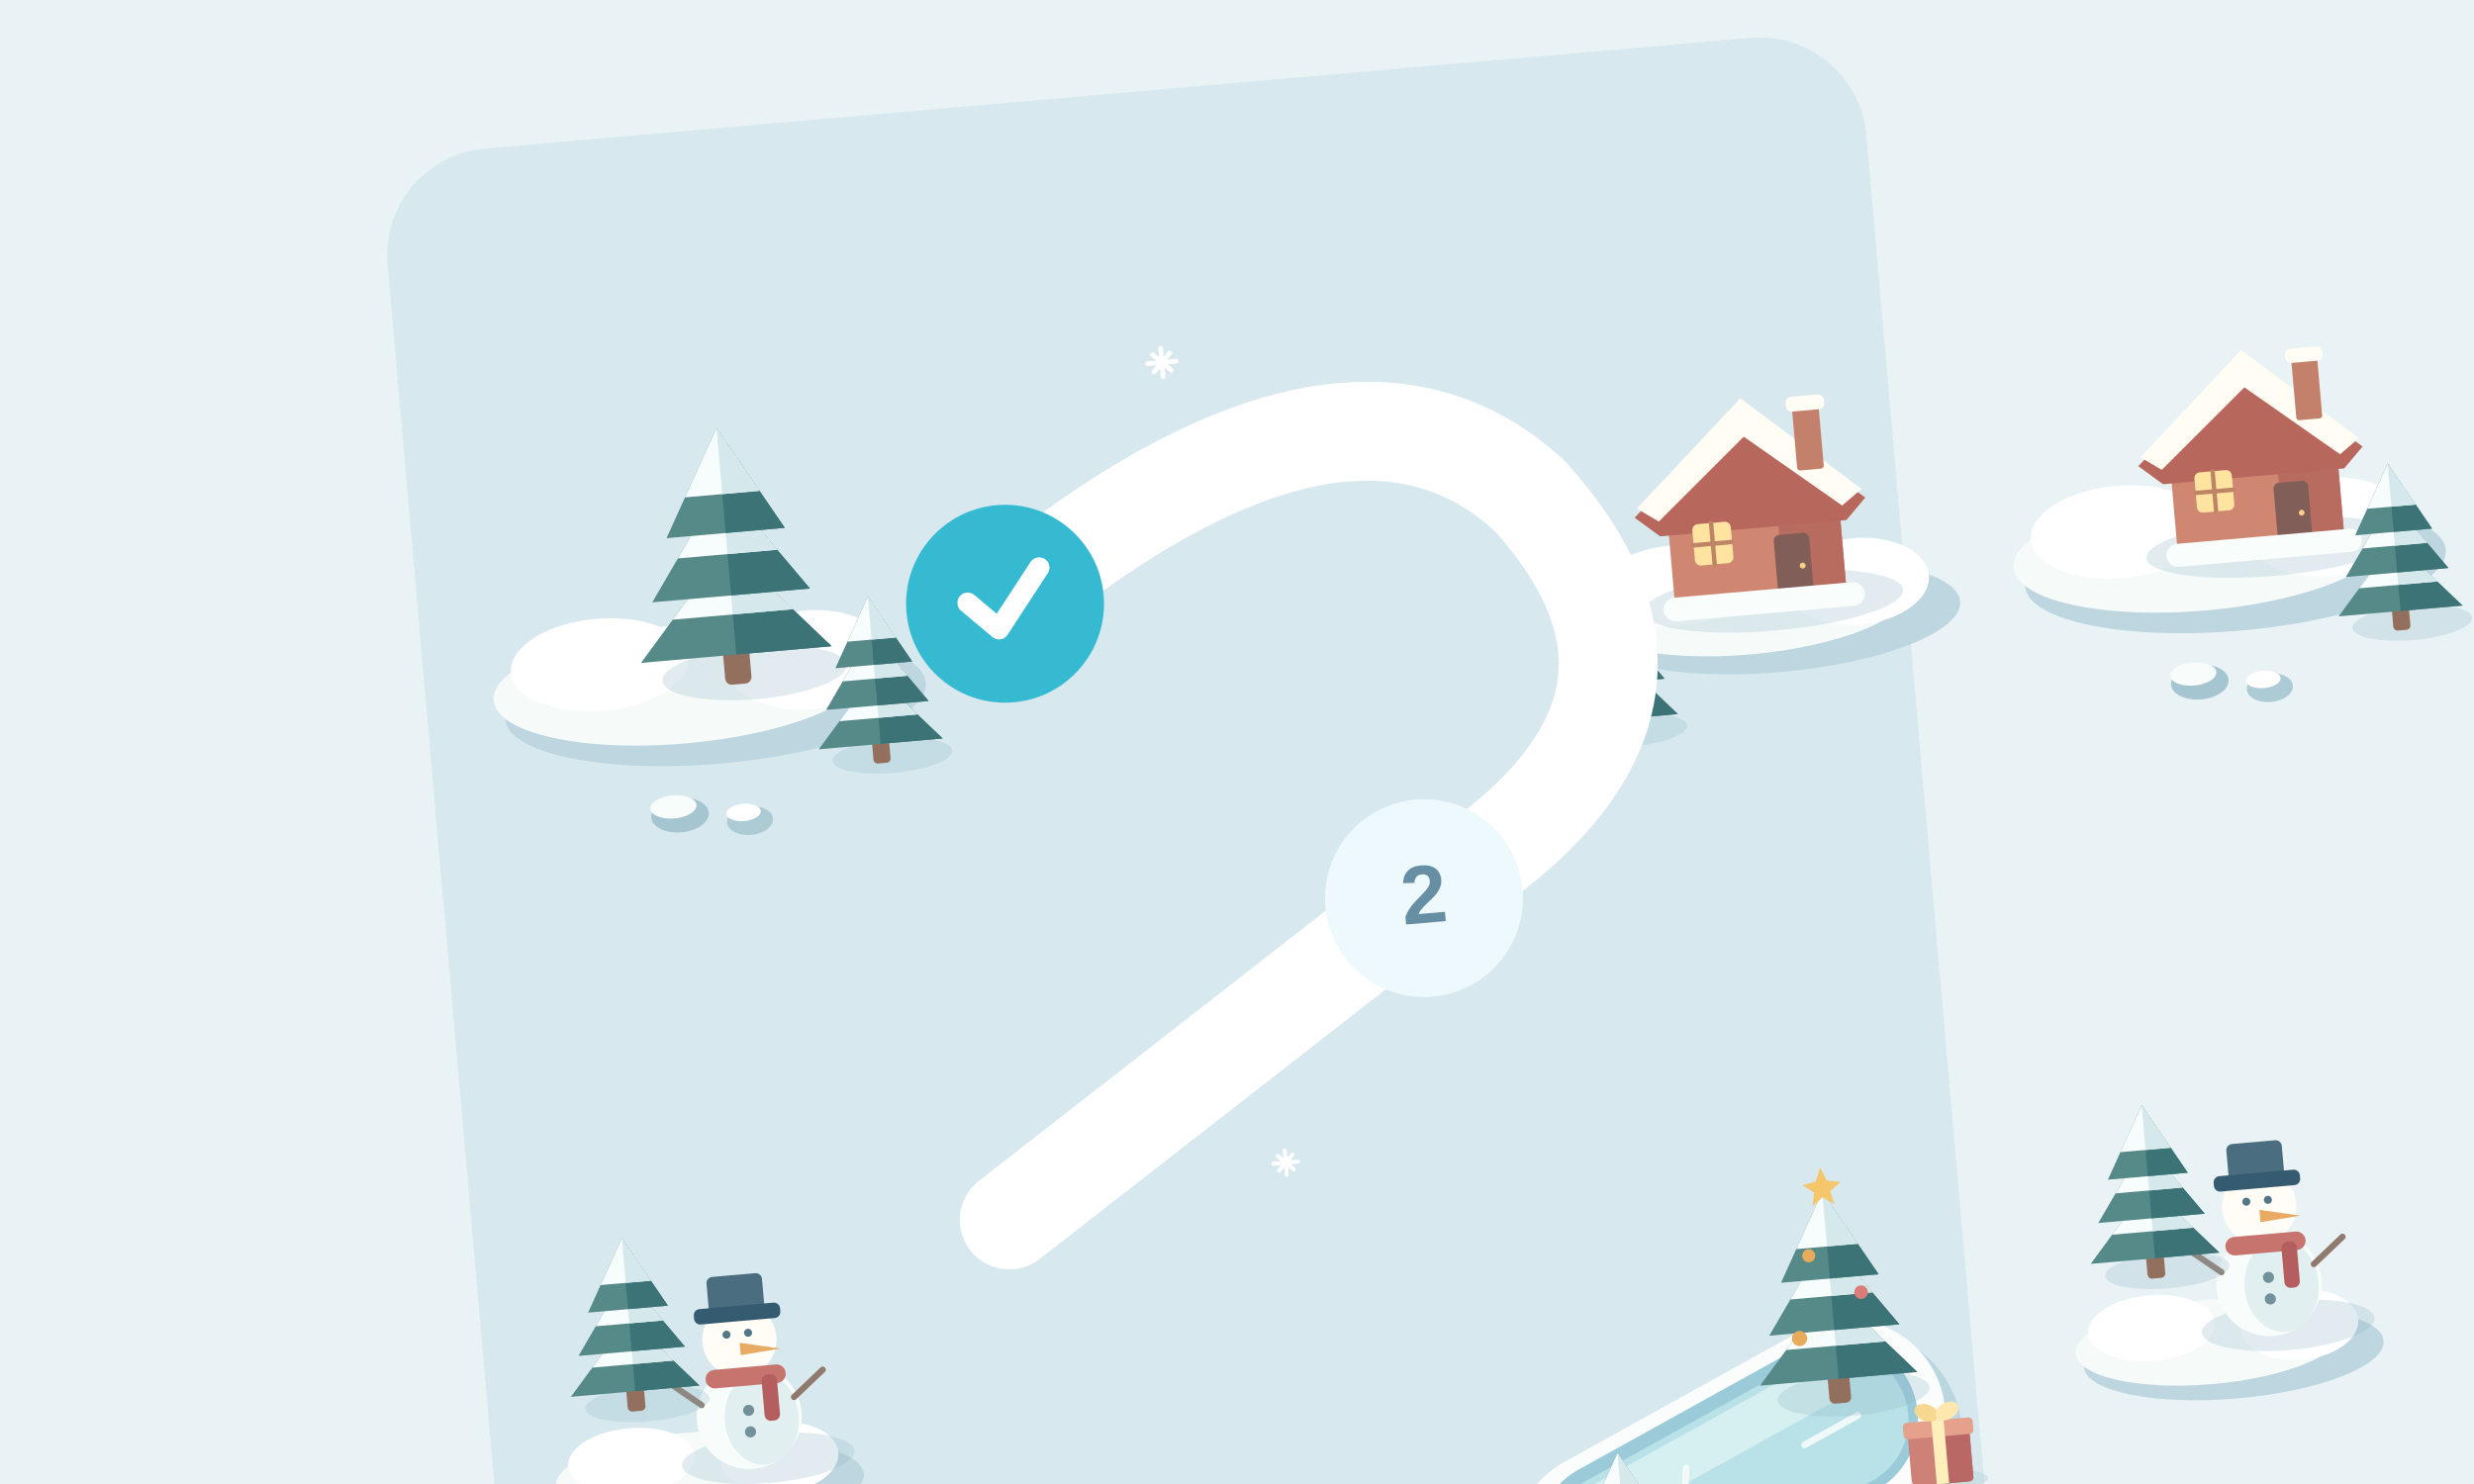
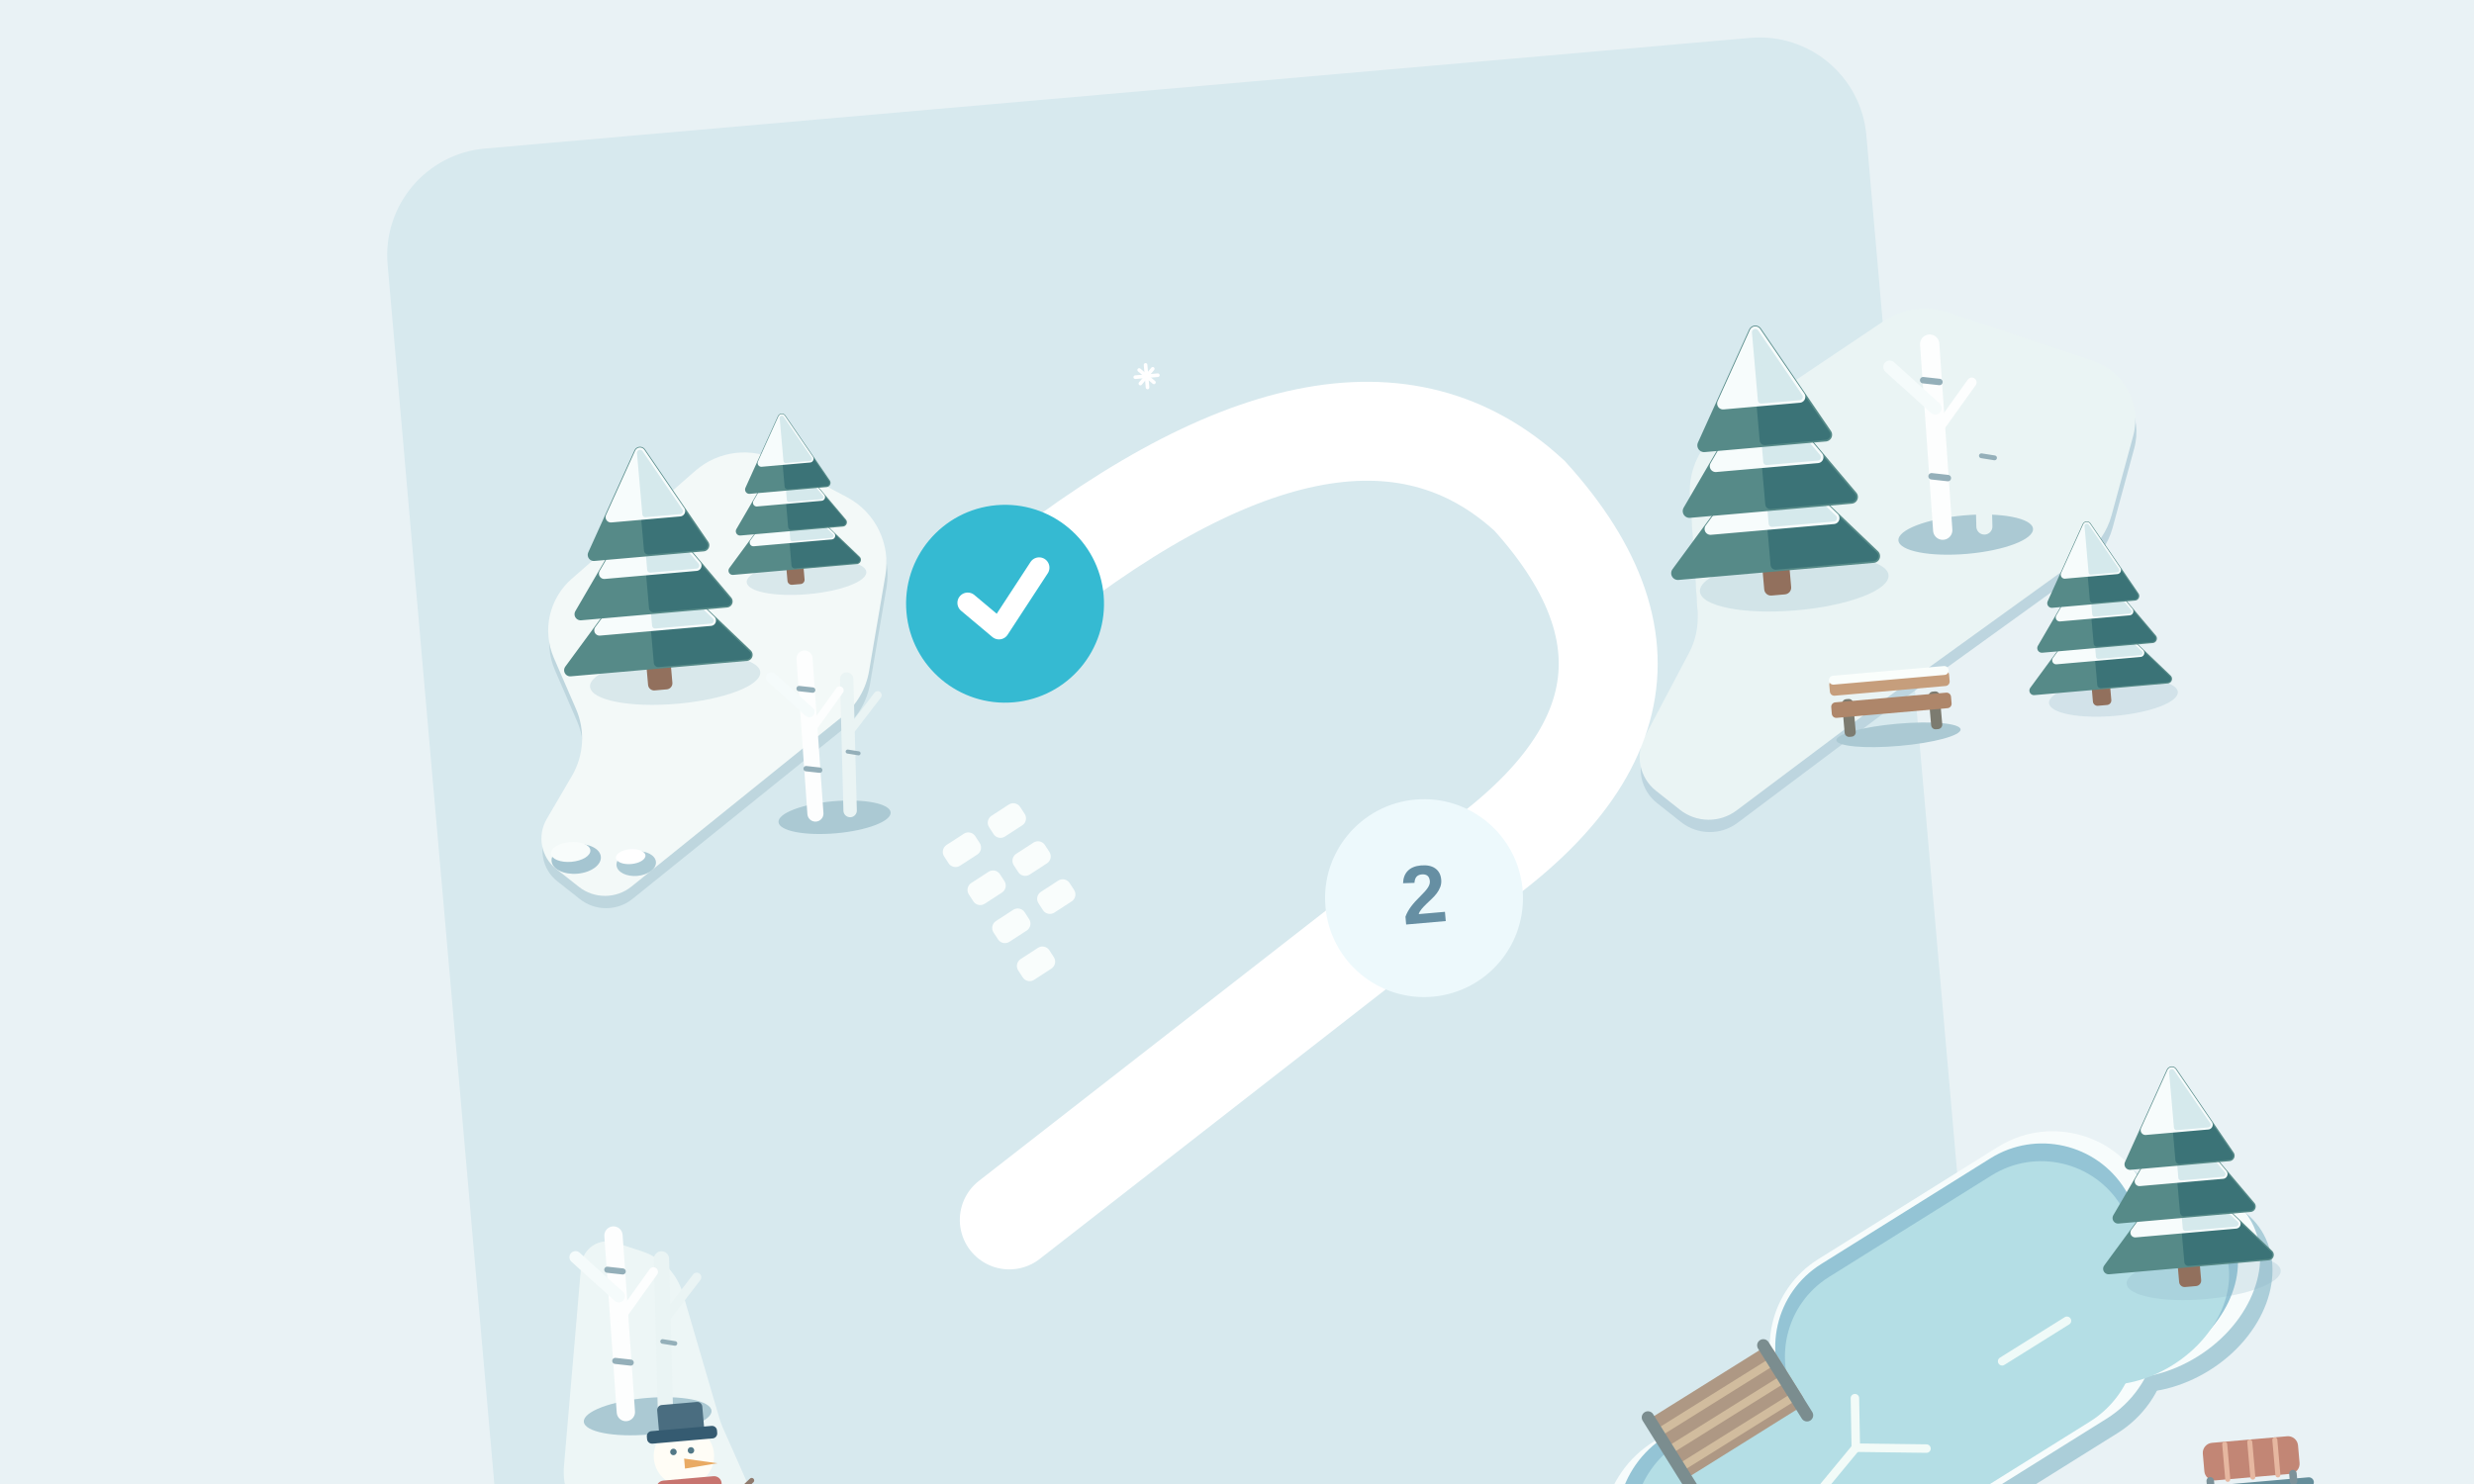
<svg xmlns="http://www.w3.org/2000/svg" width="600" height="360" viewBox="0 0 600 360" fill="none">
  <defs>
    <g id="pine">
      <ellipse cx="5" cy="18" rx="28" ry="8" fill="#8AB5C5" opacity=".25" />
      <rect x="-4" y="-18" width="8" height="39" rx="2" fill="#92705D" />
-       <polygon points="0,-21 -29,12 29,12" fill="#568A88" />
-       <polygon points="0,-21 0,12 29,12" fill="#3B7377" />
-       <polygon points="0,-21 -18.27,-0.21 18.27,-0.21" fill="#F7FCFC" />
-       <polygon points="0,-21 0,-0.21 18.27,-0.21" fill="#D5E9EC" />
-       <polygon points="0,-40 -24,-6 24,-6" fill="#568A88" />
-       <polygon points="0,-40 0,-6 24,-6" fill="#3B7377" />
-       <polygon points="0,-40 -15.12,-18.58 15.12,-18.58" fill="#F7FCFC" />
-       <polygon points="0,-40 0,-18.58 15.12,-18.58" fill="#D5E9EC" />
-       <polygon points="0,-57 -18,-25 18,-25" fill="#568A88" />
-       <polygon points="0,-57 0,-25 18,-25" fill="#3B7377" />
-       <polygon points="0,-57 -11.34,-36.84 11.34,-36.84" fill="#F7FCFC" />
-       <polygon points="0,-57 0,-36.84 11.34,-36.84" fill="#D5E9EC" />
+       <polygon points="0,-21 -29,12 29,12" fill="#568A88" stroke="#568A88" stroke-width="4" stroke-linejoin="round" />
+       <polygon points="0,-21 0,12 29,12" fill="#3B7377" stroke="#3B7377" stroke-width="3" stroke-linejoin="round" />
+       <polygon points="0,-21 -18.27,-0.21 18.27,-0.21" fill="#F7FCFC" stroke="#F7FCFC" stroke-width="3.5" stroke-linejoin="round" />
+       <polygon points="0,-21 0,-0.21 18.27,-0.21" fill="#D5E9EC" stroke="#D5E9EC" stroke-width="2" stroke-linejoin="round" />
+       <polygon points="0,-40 -24,-6 24,-6" fill="#568A88" stroke="#568A88" stroke-width="4" stroke-linejoin="round" />
+       <polygon points="0,-40 0,-6 24,-6" fill="#3B7377" stroke="#3B7377" stroke-width="3" stroke-linejoin="round" />
+       <polygon points="0,-40 -15.12,-18.58 15.12,-18.58" fill="#F7FCFC" stroke="#F7FCFC" stroke-width="3.5" stroke-linejoin="round" />
+       <polygon points="0,-40 0,-18.58 15.12,-18.58" fill="#D5E9EC" stroke="#D5E9EC" stroke-width="2" stroke-linejoin="round" />
+       <polygon points="0,-57 -18,-25 18,-25" fill="#568A88" stroke="#568A88" stroke-width="4" stroke-linejoin="round" />
+       <polygon points="0,-57 0,-25 18,-25" fill="#3B7377" stroke="#3B7377" stroke-width="3" stroke-linejoin="round" />
+       <polygon points="0,-57 -11.34,-36.84 11.34,-36.84" fill="#F7FCFC" stroke="#F7FCFC" stroke-width="3.5" stroke-linejoin="round" />
+       <polygon points="0,-57 0,-36.84 11.34,-36.84" fill="#D5E9EC" stroke="#D5E9EC" stroke-width="2" stroke-linejoin="round" />
    </g>
    <g id="holiday">
      <ellipse cx="5" cy="18" rx="28" ry="8" fill="#8AB5C5" opacity=".25" />
      <rect x="-4" y="-18" width="8" height="39" rx="2" fill="#92705D" />
-       <polygon points="0,-21 -29,12 29,12" fill="#568A88" />
-       <polygon points="0,-21 0,12 29,12" fill="#3B7377" />
-       <polygon points="0,-21 -18.27,-0.21 18.27,-0.21" fill="#F7FCFC" />
-       <polygon points="0,-21 0,-0.21 18.27,-0.21" fill="#D5E9EC" />
-       <polygon points="0,-40 -24,-6 24,-6" fill="#568A88" />
-       <polygon points="0,-40 0,-6 24,-6" fill="#3B7377" />
-       <polygon points="0,-40 -15.12,-18.58 15.12,-18.58" fill="#F7FCFC" />
-       <polygon points="0,-40 0,-18.58 15.12,-18.58" fill="#D5E9EC" />
-       <polygon points="0,-57 -18,-25 18,-25" fill="#568A88" />
-       <polygon points="0,-57 0,-25 18,-25" fill="#3B7377" />
-       <polygon points="0,-57 -11.34,-36.84 11.34,-36.84" fill="#F7FCFC" />
-       <polygon points="0,-57 0,-36.84 11.34,-36.84" fill="#D5E9EC" />
+       <polygon points="0,-21 -29,12 29,12" fill="#568A88" stroke="#568A88" stroke-width="4" stroke-linejoin="round" />
+       <polygon points="0,-21 0,12 29,12" fill="#3B7377" stroke="#3B7377" stroke-width="3" stroke-linejoin="round" />
+       <polygon points="0,-21 -18.27,-0.21 18.27,-0.21" fill="#F7FCFC" stroke="#F7FCFC" stroke-width="3.5" stroke-linejoin="round" />
+       <polygon points="0,-21 0,-0.21 18.27,-0.21" fill="#D5E9EC" stroke="#D5E9EC" stroke-width="2" stroke-linejoin="round" />
+       <polygon points="0,-40 -24,-6 24,-6" fill="#568A88" stroke="#568A88" stroke-width="4" stroke-linejoin="round" />
+       <polygon points="0,-40 0,-6 24,-6" fill="#3B7377" stroke="#3B7377" stroke-width="3" stroke-linejoin="round" />
+       <polygon points="0,-40 -15.12,-18.58 15.12,-18.58" fill="#F7FCFC" stroke="#F7FCFC" stroke-width="3.5" stroke-linejoin="round" />
+       <polygon points="0,-40 0,-18.58 15.12,-18.58" fill="#D5E9EC" stroke="#D5E9EC" stroke-width="2" stroke-linejoin="round" />
+       <polygon points="0,-57 -18,-25 18,-25" fill="#568A88" stroke="#568A88" stroke-width="4" stroke-linejoin="round" />
+       <polygon points="0,-57 0,-25 18,-25" fill="#3B7377" stroke="#3B7377" stroke-width="3" stroke-linejoin="round" />
+       <polygon points="0,-57 -11.34,-36.84 11.34,-36.84" fill="#F7FCFC" stroke="#F7FCFC" stroke-width="3.5" stroke-linejoin="round" />
+       <polygon points="0,-57 0,-36.84 11.34,-36.84" fill="#D5E9EC" stroke="#D5E9EC" stroke-width="2" stroke-linejoin="round" />
      <ellipse cx="-13" cy="-4" rx="2.8" ry="2.8" fill="#E8AB5B" />
      <ellipse cx="11" cy="-19" rx="2.5" ry="2.5" fill="#DA7D78" />
      <ellipse cx="-7" cy="-34" rx="2.4" ry="2.4" fill="#E8AB5B" />
      <polygon points="0,-66 2,-61 7,-60 3,-57 4,-52 0,-55 -4,-52 -3,-57 -7,-60 -2,-61" fill="#F5C66C" />
    </g>
    <g id="cabin">
      <ellipse cx="5" cy="23" rx="44" ry="10" fill="#8AB5C5" opacity=".25" />
      <rect x="-28" y="-12" width="58" height="36" rx="2" fill="#CF8771" />
      <rect x="9" y="-12" width="21" height="36" rx="1" fill="#B86C60" />
      <polygon points="-39,-9 0,-43 39,-9 32,-2 -31,-2" fill="#B8675C" />
      <polygon points="-38,-12 0,-46 38,-12 31,-7 0,-33 -31,-7" fill="#FFFDF4" />
      <rect x="17" y="-42" width="9" height="22" rx="1" fill="#C3806B" />
      <rect x="15" y="-45" width="13" height="5" rx="2" fill="#FFFDF4" />
      <rect x="-20" y="-5" width="13" height="14" rx="2" fill="#FFE4A1" />
      <line x1="-13.5" y1="-5" x2="-13.5" y2="9" stroke="#BD8466" stroke-width="1.5" stroke-linecap="round" />
      <line x1="-20" y1="2" x2="-7" y2="2" stroke="#BD8466" stroke-width="1.5" stroke-linecap="round" />
      <rect x="7" y="1" width="12" height="23" rx="2" fill="#815E57" />
      <ellipse cx="16" cy="12" rx="1" ry="1" fill="#F8D186" />
      <rect x="-32" y="19" width="68" height="8" rx="4" fill="#F9FDFC" />
    </g>
    <g id="snowman">
      <ellipse cx="5" cy="18" rx="28" ry="8" fill="#8AB5C5" opacity=".25" />
      <ellipse cx="0" cy="4" rx="17" ry="17" fill="#F8FDFB" />
      <ellipse cx="4" cy="5" rx="12" ry="15" fill="#E2EFF0" />
      <ellipse cx="-1" cy="-21" rx="12" ry="12" fill="#FFFDF6" />
      <rect x="-13" y="-12" width="26" height="6" rx="3" fill="#C7746F" />
      <rect x="5" y="-9" width="5" height="15" rx="2" fill="#B45E60" />
      <ellipse cx="-5" cy="-23" rx="1.3" ry="1.3" fill="#527887" />
      <ellipse cx="2" cy="-23" rx="1.3" ry="1.3" fill="#527887" />
      <polygon points="-1,-20 12,-17 -1,-16" fill="#E9AA63" />
      <ellipse cx="0" cy="2" rx="1.8" ry="1.8" fill="#72919A" />
      <ellipse cx="0" cy="9" rx="1.8" ry="1.8" fill="#72919A" />
      <rect x="-10" y="-42" width="18" height="13" rx="2" fill="#4A6D80" />
      <rect x="-15" y="-32" width="28" height="5" rx="2" fill="#355B71" />
      <line x1="-15" y1="-1" x2="-26" y2="-10" stroke="#8F7A6D" stroke-width="2" stroke-linecap="round" />
      <line x1="15" y1="-1" x2="25" y2="-9" stroke="#8F7A6D" stroke-width="2" stroke-linecap="round" />
    </g>
    <g id="gift">
      <ellipse cx="3" cy="16" rx="19" ry="5" fill="#9CBEC8" opacity=".25" />
      <rect x="-15" y="-10" width="30" height="27" rx="3" fill="#CE8177" />
      <rect x="0" y="-10" width="15" height="27" rx="2" fill="#B96866" />
      <rect x="-17" y="-14" width="34" height="8" rx="2" fill="#E5A18B" />
      <rect x="-3" y="-14" width="6" height="31" rx="0" fill="#FFF0BB" />
      <ellipse cx="-5" cy="-18" rx="6" ry="4" fill="#F7D891" transform="rotate(25 -5 -18)" />
      <ellipse cx="5" cy="-18" rx="6" ry="4" fill="#FFE7AE" transform="rotate(-25 5 -18)" />
    </g>
    <g id="bank">
      <ellipse cx="0" cy="18" rx="64" ry="19" fill="#BDD6DF" />
      <ellipse cx="-10" cy="12" rx="57" ry="18" fill="#F6FBFA" />
      <ellipse cx="29" cy="8" rx="25" ry="15" fill="#FFFFFF" />
      <ellipse cx="-34" cy="4" rx="27" ry="14" fill="#FFFFFF" />
    </g>
    <g id="ice">
-       <rect x="-71" y="-24" width="142" height="62" rx="31" fill="#BAD7E0" />
-       <rect x="-69" y="-28" width="138" height="58" rx="29" fill="#FAFDFC" />
-       <rect x="-61" y="-24" width="122" height="48" rx="24" fill="#9BCAD8" />
-       <rect x="-58" y="-20" width="116" height="41" rx="20.5" fill="#B8E1E8" />
-       <rect x="-52" y="-18" width="99" height="13" rx="6.5" fill="#D6EFF0" />
+       <g transform="translate(0 4) scale(1.07)">
+         <rect x="-76" y="-24" width="137" height="49" rx="24.5" fill="#ABCED9" />
+         <rect x="-22" y="-39" width="93" height="46" rx="23" fill="#ABCED9" />
+         <ellipse cx="61" cy="4" rx="26" ry="20" fill="#ABCED9" />
+         <rect x="-53" y="2" width="56" height="33" rx="16.5" fill="#ABCED9" />
+       </g>
+       <g transform="translate(0 0) scale(1.06)">
+         <rect x="-76" y="-24" width="137" height="49" rx="24.5" fill="#F7FCFC" />
+         <rect x="-22" y="-39" width="93" height="46" rx="23" fill="#F7FCFC" />
+         <ellipse cx="61" cy="4" rx="26" ry="20" fill="#F7FCFC" />
+         <rect x="-53" y="2" width="56" height="33" rx="16.5" fill="#F7FCFC" />
+       </g>
+       <g transform="translate(0 -1) scale(1)">
+         <rect x="-76" y="-24" width="137" height="49" rx="24.5" fill="#94C4D5" />
+         <rect x="-22" y="-39" width="93" height="46" rx="23" fill="#94C4D5" />
+         <ellipse cx="61" cy="4" rx="26" ry="20" fill="#94C4D5" />
+         <rect x="-53" y="2" width="56" height="33" rx="16.5" fill="#94C4D5" />
+       </g>
+       <g transform="translate(0 1) scale(0.96)">
+         <rect x="-76" y="-24" width="137" height="49" rx="24.5" fill="#B4DEE5" />
+         <rect x="-22" y="-39" width="93" height="46" rx="23" fill="#B4DEE5" />
+         <ellipse cx="61" cy="4" rx="26" ry="20" fill="#B4DEE5" />
+         <rect x="-53" y="2" width="56" height="33" rx="16.5" fill="#B4DEE5" />
+       </g>
      <line x1="-39" y1="9" x2="-15" y2="1" stroke="#F2FBF8" stroke-width="2" stroke-linecap="round" />
      <line x1="-15" y1="1" x2="-1" y2="10" stroke="#F2FBF8" stroke-width="2" stroke-linecap="round" />
      <line x1="-15" y1="1" x2="-9" y2="-9" stroke="#F2FBF8" stroke-width="2" stroke-linecap="round" />
      <line x1="25" y1="2" x2="43" y2="2" stroke="#EFFAF8" stroke-width="2" stroke-linecap="round" />
    </g>
    <g id="stones">
      <ellipse cx="-10" cy="6" rx="10" ry="6" fill="#A5C5D1" />
      <ellipse cx="-12" cy="3" rx="8" ry="4" fill="#F8FCFB" />
      <ellipse cx="14" cy="10" rx="8" ry="5" fill="#ADCBD5" />
      <ellipse cx="12" cy="7" rx="6" ry="3" fill="#FFFFFF" />
    </g>
+     <g id="birch">
+       <ellipse cx="2" cy="20" rx="21" ry="6" fill="#ABC9D3" />
+       <line x1="-5" y1="18" x2="-4" y2="-40" stroke="#FDFEFE" stroke-width="6" stroke-linecap="round" />
+       <line x1="8" y1="18" x2="11" y2="-31" stroke="#EAF4F4" stroke-width="5" stroke-linecap="round" />
+       <line x1="-4" y1="-20" x2="-17" y2="-34" stroke="#F5FBFB" stroke-width="4" stroke-linecap="round" />
+       <line x1="-4" y1="-13" x2="8" y2="-27" stroke="#FDFEFE" stroke-width="3" stroke-linecap="round" />
+       <line x1="11" y1="-12" x2="22" y2="-24" stroke="#EAF4F4" stroke-width="3" stroke-linecap="round" />
+       <line x1="-7" y1="-29" x2="-2" y2="-28" stroke="#94AFB9" stroke-width="2" stroke-linecap="round" />
+       <line x1="-7" y1="1" x2="-2" y2="2" stroke="#94AFB9" stroke-width="2" stroke-linecap="round" />
+       <line x1="9" y1="-4" x2="13" y2="-3" stroke="#94AFB9" stroke-width="1.5" stroke-linecap="round" />
+     </g>
+     <g id="bench">
+       <ellipse cx="2" cy="14" rx="28" ry="5" fill="#ABC9D3" />
+       <rect x="-22" y="-4" width="5" height="17" rx="2" fill="#7C7B70" />
+       <rect x="17" y="-4" width="5" height="17" rx="2" fill="#7C7B70" />
+       <rect x="-27" y="-13" width="54" height="7" rx="2" fill="#C69E7C" />
+       <rect x="-27" y="-3" width="54" height="7" rx="2" fill="#AE866A" />
+       <rect x="-27" y="-15" width="54" height="4" rx="2" fill="#FAFEFC" />
+     </g>
+     <g id="sled">
+       <ellipse cx="2" cy="13" rx="23" ry="5" fill="#AAC8D2" />
+       <rect x="-24" y="6" width="48" height="4" rx="2" fill="#658E9B" />
+       <rect x="-19" y="-11" width="38" height="15" rx="4" fill="#C28675" />
+       <line x1="-10" y1="-10" x2="-10" y2="4" stroke="#E6B7A0" stroke-width="2" stroke-linecap="round" />
+       <line x1="0" y1="-10" x2="0" y2="4" stroke="#E6B7A0" stroke-width="2" stroke-linecap="round" />
+       <line x1="10" y1="-10" x2="10" y2="4" stroke="#E6B7A0" stroke-width="2" stroke-linecap="round" />
+       <line x1="-17" y1="4" x2="-17" y2="7" stroke="#7C929A" stroke-width="3" stroke-linecap="round" />
+       <line x1="16" y1="4" x2="16" y2="7" stroke="#7C929A" stroke-width="3" stroke-linecap="round" />
+     </g>
+     <g id="ridge">
+       <ellipse cx="0" cy="30" rx="57" ry="12" fill="#ADCEDB" />
+       <polygon points="-53,27 -23,-25 -5,-35 44,27 7,36" fill="#BBD8E2" stroke="#BBD8E2" stroke-width="7" stroke-linejoin="round" />
+       <polygon points="-23,-25 -5,-35 20,-5 -3,-10 -15,1 -35,-2" fill="#F6FCFC" stroke="#F6FCFC" stroke-width="5" stroke-linejoin="round" />
+       <polygon points="-5,-35 44,27 7,36 3,4" fill="#A6CAD9" stroke="#A6CAD9" stroke-width="3" stroke-linejoin="round" />
+       <polygon points="-5,-35 18,-7 2,-11" fill="#EAF5F6" stroke="#EAF5F6" stroke-width="3" stroke-linejoin="round" />
+     </g>
    <g id="flake">
      <line x1="-5" y1="0" x2="5" y2="0" stroke="#FFFFFF" stroke-width="1.6" stroke-linecap="round" />
      <line x1="0" y1="-5" x2="0" y2="5" stroke="#FFFFFF" stroke-width="1.6" stroke-linecap="round" />
      <line x1="-3" y1="-3" x2="3" y2="3" stroke="#FFFFFF" stroke-width="1.6" stroke-linecap="round" />
      <line x1="-3" y1="3" x2="3" y2="-3" stroke="#FFFFFF" stroke-width="1.6" stroke-linecap="round" />
    </g>
  </defs>
  <rect x="0" y="0" width="600" height="360" rx="0" fill="#E9F2F5" />
  <g transform="translate(105 22) rotate(-5 180 160)">
    <rect x="0" y="0" width="360" height="640" rx="26" fill="#D7E9EE" />
    <g transform="translate(0 52)">
-       <g transform="translate(0 0)">
-         <use href="#bank" transform="translate(70 72) rotate(0) scale(0.8)" />
-         <use href="#pine" transform="translate(76 66) rotate(0) scale(0.8)" />
-         <use href="#pine" transform="translate(109 94) rotate(0) scale(0.52)" />
-         <use href="#stones" transform="translate(66 109) rotate(0) scale(0.7)" />
-         <use href="#bank" transform="translate(328 76) rotate(0) scale(0.7)" />
-         <use href="#cabin" transform="translate(324 68) rotate(0) scale(0.72)" />
-         <use href="#pine" transform="translate(288 104) rotate(0) scale(0.49)" />
-         <use href="#bank" transform="translate(53 266) rotate(0) scale(0.57)" />
-         <use href="#snowman" transform="translate(63 257) rotate(0) scale(0.75)" />
-         <use href="#pine" transform="translate(36 245) rotate(0) scale(0.54)" />
-         <use href="#ice" transform="translate(298 296) rotate(-24) scale(0.82)" />
-         <use href="#holiday" transform="translate(327 266) rotate(0) scale(0.66)" />
-         <use href="#pine" transform="translate(272 314) rotate(0) scale(0.47)" />
-         <use href="#gift" transform="translate(350 293) rotate(0) scale(0.5)" />
-         <use href="#flake" transform="translate(185 14) rotate(0) scale(0.7)" />
-         <use href="#flake" transform="translate(198 210) rotate(0) scale(0.6)" />
-         <use href="#stones" transform="translate(201 323) rotate(0) scale(0.58)" />
-       </g>
-       <g transform="translate(370 0)">
-         <use href="#bank" transform="translate(70 72) rotate(0) scale(0.8)" />
-         <use href="#cabin" transform="translate(76 66) rotate(0) scale(0.7)" />
-         <use href="#pine" transform="translate(109 94) rotate(0) scale(0.52)" />
-         <use href="#stones" transform="translate(66 109) rotate(0) scale(0.7)" />
-         <use href="#bank" transform="translate(328 76) rotate(0) scale(0.7)" />
-         <use href="#holiday" transform="translate(324 68) rotate(0) scale(0.8)" />
-         <use href="#pine" transform="translate(288 104) rotate(0) scale(0.49)" />
-         <use href="#bank" transform="translate(53 266) rotate(0) scale(0.57)" />
-         <use href="#snowman" transform="translate(63 257) rotate(0) scale(0.75)" />
-         <use href="#pine" transform="translate(36 245) rotate(0) scale(0.54)" />
-         <use href="#ice" transform="translate(298 296) rotate(-24) scale(0.82)" />
-         <use href="#holiday" transform="translate(327 266) rotate(0) scale(0.66)" />
-         <use href="#pine" transform="translate(272 314) rotate(0) scale(0.47)" />
-         <use href="#gift" transform="translate(350 293) rotate(0) scale(0.5)" />
-         <use href="#flake" transform="translate(185 14) rotate(0) scale(0.7)" />
-         <use href="#flake" transform="translate(198 210) rotate(0) scale(0.6)" />
-         <use href="#stones" transform="translate(201 323) rotate(0) scale(0.58)" />
-       </g>
-       <g transform="translate(740 0)">
-         <use href="#bank" transform="translate(70 72) rotate(0) scale(0.8)" />
-         <use href="#pine" transform="translate(76 66) rotate(0) scale(0.8)" />
-         <use href="#pine" transform="translate(109 94) rotate(0) scale(0.52)" />
-         <use href="#stones" transform="translate(66 109) rotate(0) scale(0.7)" />
-         <use href="#bank" transform="translate(328 76) rotate(0) scale(0.7)" />
-         <use href="#cabin" transform="translate(324 68) rotate(0) scale(0.72)" />
-         <use href="#pine" transform="translate(288 104) rotate(0) scale(0.49)" />
-         <use href="#bank" transform="translate(53 266) rotate(0) scale(0.57)" />
-         <use href="#gift" transform="translate(63 257) rotate(0) scale(0.75)" />
-         <use href="#pine" transform="translate(36 245) rotate(0) scale(0.54)" />
-         <use href="#ice" transform="translate(298 296) rotate(-24) scale(0.82)" />
-         <use href="#cabin" transform="translate(327 266) rotate(0) scale(0.66)" />
-         <use href="#pine" transform="translate(272 314) rotate(0) scale(0.47)" />
-         <use href="#gift" transform="translate(350 293) rotate(0) scale(0.5)" />
-         <use href="#flake" transform="translate(185 14) rotate(0) scale(0.7)" />
-         <use href="#flake" transform="translate(198 210) rotate(0) scale(0.6)" />
-         <use href="#stones" transform="translate(201 323) rotate(0) scale(0.58)" />
-       </g>
-       <use href="#bank" transform="translate(1164 167) rotate(0) scale(0.8)" />
-       <use href="#holiday" transform="translate(1173 156) rotate(0) scale(0.82)" />
-       <use href="#gift" transform="translate(1145 197) rotate(0) scale(0.65)" />
+       <g transform="translate(0 3)">
+         <path d="M31.85 72.55A16.67 16.67 0 0 1 37.83 53.82L69.99 30.32A18.00 18.00 0 0 1 90.40 29.75L106.09 39.92A18.00 18.00 0 0 1 113.70 59.58L107.72 82.41A18.00 18.00 0 0 1 100.35 92.80L45.78 129.44A10.24 10.24 0 0 1 33.05 128.40L27.95 123.60A9.39 9.39 0 0 1 26.72 111.33L33.73 101.44A18.00 18.00 0 0 0 36.12 85.35Z" fill="#BED6DE" />
+       </g>
+       <path d="M31.85 72.55A16.67 16.67 0 0 1 37.83 53.82L69.99 30.32A18.00 18.00 0 0 1 90.40 29.75L106.09 39.92A18.00 18.00 0 0 1 113.70 59.58L107.72 82.41A18.00 18.00 0 0 1 100.35 92.80L45.78 129.44A10.24 10.24 0 0 1 33.05 128.40L27.95 123.60A9.39 9.39 0 0 1 26.72 111.33L33.73 101.44A18.00 18.00 0 0 0 36.12 85.35Z" fill="#F3F9F8" />
+       <use href="#pine" transform="translate(57 67) rotate(0) scale(0.74)" />
+       <use href="#pine" transform="translate(92 49) rotate(0) scale(0.52)" />
+       <use href="#birch" transform="translate(95 104) rotate(0) scale(0.65)" />
+       <use href="#stones" transform="translate(39 118) rotate(0) scale(0.6)" />
+       <g transform="translate(121 127) rotate(-28)">
+         <rect x="0" y="0" width="9" height="6" rx="2" fill="#F9FDFC" />
+         <rect x="13" y="0" width="9" height="6" rx="2" fill="#F9FDFC" />
+         <rect x="0" y="11" width="9" height="6" rx="2" fill="#F9FDFC" />
+         <rect x="13" y="11" width="9" height="6" rx="2" fill="#F9FDFC" />
+         <rect x="0" y="22" width="9" height="6" rx="2" fill="#F9FDFC" />
+         <rect x="13" y="22" width="9" height="6" rx="2" fill="#F9FDFC" />
+         <rect x="0" y="33" width="9" height="6" rx="2" fill="#F9FDFC" />
+       </g>
+       <g transform="translate(0 3)">
+         <path d="M309.76 57.35A18.00 18.00 0 0 1 319.06 42.00L360.23 19.28A18.00 18.00 0 0 1 376.13 18.55L410.01 33.33A15.03 15.03 0 0 1 418.10 52.30L411.20 71.03A18.00 18.00 0 0 1 403.53 80.26L352.15 110.91A18.00 18.00 0 0 0 351.86 111.09L314.36 134.42A11.24 11.24 0 0 1 300.70 133.05L295.30 127.95A10.43 10.43 0 0 1 293.70 114.72L306.25 95.27A18.00 18.00 0 0 0 309.12 85.92Z" fill="#BDD5DF" />
+       </g>
+       <path d="M309.76 57.35A18.00 18.00 0 0 1 319.06 42.00L360.23 19.28A18.00 18.00 0 0 1 376.13 18.55L410.01 33.33A15.03 15.03 0 0 1 418.10 52.30L411.20 71.03A18.00 18.00 0 0 1 403.53 80.26L352.15 110.91A18.00 18.00 0 0 0 351.86 111.09L314.36 134.42A11.24 11.24 0 0 1 300.70 133.05L295.30 127.95A10.43 10.43 0 0 1 293.70 114.72L306.25 95.27A18.00 18.00 0 0 0 309.12 85.92Z" fill="#EAF4F4" />
+       <use href="#pine" transform="translate(329 66) rotate(0) scale(0.82)" />
+       <use href="#birch" transform="translate(374 57) rotate(0) scale(0.78)" />
+       <use href="#pine" transform="translate(405 105) rotate(0) scale(0.56)" />
+       <use href="#bench" transform="translate(354 112) rotate(0) scale(0.54)" />
+       <g transform="translate(0 3)">
+         <path d="M25.62 219.88A6.33 6.33 0 0 1 34.35 215.15L40.65 217.85A15.20 15.20 0 0 1 49.57 228.84L55.77 259.83A18.00 18.00 0 0 0 56.39 262.13L65.11 287.62A10.00 10.00 0 0 1 57.10 300.75L46.37 302.33A18.00 18.00 0 0 1 28.70 294.38L19.90 280.95A18.00 18.00 0 0 1 17.22 267.99Z" fill="#C2DAE2" />
+       </g>
+       <path d="M25.62 219.88A6.33 6.33 0 0 1 34.35 215.15L40.65 217.85A15.20 15.20 0 0 1 49.57 228.84L55.77 259.83A18.00 18.00 0 0 0 56.39 262.13L65.11 287.62A10.00 10.00 0 0 1 57.10 300.75L46.37 302.33A18.00 18.00 0 0 1 28.70 294.38L19.90 280.95A18.00 18.00 0 0 1 17.22 267.99Z" fill="#EDF6F6" />
+       <use href="#birch" transform="translate(37 243) rotate(0) scale(0.74)" />
+       <use href="#snowman" transform="translate(47 281) rotate(0) scale(0.61)" />
+       <use href="#stones" transform="translate(80 311) rotate(0) scale(0.6)" />
+       <use href="#ice" transform="translate(343 283) rotate(-27) scale(1.03)" />
+       <use href="#pine" transform="translate(414 245) rotate(0) scale(0.67)" />
+       <use href="#sled" transform="translate(425 304) rotate(0) scale(0.61)" />
+       <g transform="translate(288 287) rotate(-27)">
+         <rect x="-4" y="-10" width="35" height="17" rx="2" fill="#AE9884" />
+         <rect x="-4" y="-7" width="35" height="2" rx="1" fill="#D1BC9E" />
+         <rect x="-4" y="-2" width="35" height="2" rx="1" fill="#D1BC9E" />
+         <rect x="-4" y="3" width="35" height="2" rx="1" fill="#D1BC9E" />
+         <rect x="-5" y="-12" width="3" height="23" rx="1.5" fill="#7B8D8F" />
+         <rect x="28" y="-12" width="3" height="23" rx="1.5" fill="#7B8D8F" />
+       </g>
+       <g transform="translate(0 3)">
+         <path d="M636.69 44.46A18.00 18.00 0 0 1 650.42 23.16L697.43 12.79A18.00 18.00 0 0 1 704.59 12.67L766.15 24.10A18.00 18.00 0 0 1 774.71 28.25L798.25 48.84A17.82 17.82 0 0 1 800.50 73.30L784.83 93.15A18.00 18.00 0 0 1 775.00 99.47L730.73 110.35A18.00 18.00 0 0 1 717.90 108.72L690.61 94.02A18.00 18.00 0 0 0 678.73 92.19L660.95 95.55A13.46 13.46 0 0 1 645.28 85.10Z" fill="#C3DAE2" />
+       </g>
+       <path d="M636.69 44.46A18.00 18.00 0 0 1 650.42 23.16L697.43 12.79A18.00 18.00 0 0 1 704.59 12.67L766.15 24.10A18.00 18.00 0 0 1 774.71 28.25L798.25 48.84A17.82 17.82 0 0 1 800.50 73.30L784.83 93.15A18.00 18.00 0 0 1 775.00 99.47L730.73 110.35A18.00 18.00 0 0 1 717.90 108.72L690.61 94.02A18.00 18.00 0 0 0 678.73 92.19L660.95 95.55A13.46 13.46 0 0 1 645.28 85.10Z" fill="#EFF7F6" />
+       <g transform="translate(738 70) rotate(-25)">
+         <rect x="-75.5" y="-15.5" width="151" height="31" rx="15.5" fill="#D5E7EC" />
+       </g>
+       <use href="#cabin" transform="translate(658 48) rotate(0) scale(0.56)" />
+       <use href="#cabin" transform="translate(718 46) rotate(0) scale(0.82)" />
+       <use href="#cabin" transform="translate(782 65) rotate(0) scale(0.59)" />
+       <use href="#holiday" transform="translate(706 99) rotate(0) scale(0.54)" />
+       <use href="#sled" transform="translate(654 86) rotate(0) scale(0.42)" />
+       <rect x="755" y="84" width="3" height="18" rx="1.5" fill="#AA8E76" />
+       <rect x="765" y="84" width="3" height="18" rx="1.5" fill="#AA8E76" />
+       <rect x="775" y="84" width="3" height="18" rx="1.5" fill="#AA8E76" />
+       <rect x="785" y="84" width="3" height="18" rx="1.5" fill="#AA8E76" />
+       <rect x="753" y="88" width="36" height="3" rx="1.5" fill="#CBB299" />
+       <rect x="753" y="95" width="36" height="3" rx="1.5" fill="#CBB299" />
+       <g transform="translate(0 3)">
+         <path d="M667.60 296.50A14.77 14.77 0 0 1 666.76 274.57L687.19 254.70A18.00 18.00 0 0 1 696.21 249.96L724.39 244.32A18.00 18.00 0 0 1 736.85 246.34L761.27 260.30A18.00 18.00 0 0 1 768.44 267.87L776.40 283.80A13.34 13.34 0 0 1 771.17 301.29L743.90 317.15A18.00 18.00 0 0 1 733.36 319.53L696.66 316.47A18.00 18.00 0 0 1 686.63 312.36Z" fill="#BCD5DF" />
+       </g>
+       <path d="M667.60 296.50A14.77 14.77 0 0 1 666.76 274.57L687.19 254.70A18.00 18.00 0 0 1 696.21 249.96L724.39 244.32A18.00 18.00 0 0 1 736.85 246.34L761.27 260.30A18.00 18.00 0 0 1 768.44 267.87L776.40 283.80A13.34 13.34 0 0 1 771.17 301.29L743.90 317.15A18.00 18.00 0 0 1 733.36 319.53L696.66 316.47A18.00 18.00 0 0 1 686.63 312.36Z" fill="#EAF4F4" />
+       <use href="#bench" transform="translate(699 291) rotate(0) scale(0.77)" />
+       <use href="#pine" transform="translate(753 278) rotate(0) scale(0.72)" />
+       <use href="#gift" transform="translate(726 308) rotate(0) scale(0.45)" />
+       <use href="#cabin" transform="translate(620 312) rotate(0) scale(0.54)" />
+       <g transform="translate(0 3)">
+         <path d="M981.11 282.04A18.00 18.00 0 0 1 988.26 272.47L1046.26 233.51A18.00 18.00 0 0 1 1054.48 230.55L1109.52 224.96A18.00 18.00 0 0 1 1125.13 231.30L1137.51 246.07A15.82 15.82 0 0 1 1138.70 264.80L1133.30 273.20A6.59 6.59 0 0 0 1138.65 283.35L1185.62 284.75A18.00 18.00 0 0 1 1199.20 291.57L1206.35 300.60A7.08 7.08 0 0 1 1202.66 311.82L1152.76 325.43A18.00 18.00 0 0 1 1141.44 324.82L1096.05 306.98A18.00 18.00 0 0 0 1085.70 306.14L1025.08 319.12A18.00 18.00 0 0 1 1016.95 318.99L984.38 310.85A11.07 11.07 0 0 1 976.50 296.80Z" fill="#B9D2DE" />
+       </g>
+       <path d="M981.11 282.04A18.00 18.00 0 0 1 988.26 272.47L1046.26 233.51A18.00 18.00 0 0 1 1054.48 230.55L1109.52 224.96A18.00 18.00 0 0 1 1125.13 231.30L1137.51 246.07A15.82 15.82 0 0 1 1138.70 264.80L1133.30 273.20A6.59 6.59 0 0 0 1138.65 283.35L1185.62 284.75A18.00 18.00 0 0 1 1199.20 291.57L1206.35 300.60A7.08 7.08 0 0 1 1202.66 311.82L1152.76 325.43A18.00 18.00 0 0 1 1141.44 324.82L1096.05 306.98A18.00 18.00 0 0 0 1085.70 306.14L1025.08 319.12A18.00 18.00 0 0 1 1016.95 318.99L984.38 310.85A11.07 11.07 0 0 1 976.50 296.80Z" fill="#EAF4F5" />
+       <use href="#ridge" transform="translate(1064 281) rotate(0) scale(0.78)" />
+       <use href="#birch" transform="translate(1014 299) rotate(0) scale(0.6)" />
+       <use href="#pine" transform="translate(1178 305) rotate(0) scale(0.6)" />
+       <use href="#stones" transform="translate(1210 322) rotate(0) scale(0.5)" />
+       <g transform="translate(0 3)">
+         <path d="M1088.42 117.38A18.00 18.00 0 0 1 1095.49 110.61L1118.41 98.44A18.00 18.00 0 0 1 1128.18 96.38L1184.54 100.53A18.00 18.00 0 0 1 1195.68 105.48L1208.17 117.46A10.28 10.28 0 0 1 1209.05 131.35L1203.48 138.23A18.00 18.00 0 0 1 1189.28 144.90L1115.77 144.04A18.00 18.00 0 0 1 1108.57 142.45L1087.29 132.84A6.20 6.20 0 0 1 1084.50 124.05Z" fill="#B7D0DE" />
+       </g>
+       <path d="M1088.42 117.38A18.00 18.00 0 0 1 1095.49 110.61L1118.41 98.44A18.00 18.00 0 0 1 1128.18 96.38L1184.54 100.53A18.00 18.00 0 0 1 1195.68 105.48L1208.17 117.46A10.28 10.28 0 0 1 1209.05 131.35L1203.48 138.23A18.00 18.00 0 0 1 1189.28 144.90L1115.77 144.04A18.00 18.00 0 0 1 1108.57 142.45L1087.29 132.84A6.20 6.20 0 0 1 1084.50 124.05Z" fill="#E5F1F4" />
+       <use href="#ridge" transform="translate(1150 100) rotate(0) scale(1.35)" />
+       <use href="#ridge" transform="translate(1196 128) rotate(0) scale(0.62)" />
+       <use href="#pine" transform="translate(1046 85) rotate(0) scale(0.67)" />
+       <rect x="1145" y="8" width="3" height="42" rx="1.5" fill="#6D8E9E" />
+       <rect x="1148" y="8" width="24" height="16" rx="1" fill="#FAFEFD" />
+       <rect x="1148" y="8" width="8" height="8" rx="0" fill="#7A9DAE" />
+       <rect x="1164" y="8" width="8" height="8" rx="0" fill="#7A9DAE" />
+       <rect x="1156" y="16" width="8" height="8" rx="0" fill="#7A9DAE" />
+       <use href="#flake" transform="translate(181 17) rotate(0) scale(0.55)" />
+       <use href="#stones" transform="translate(552 163) rotate(0) scale(0.55)" />
+       <use href="#pine" transform="translate(862 37) rotate(0) scale(0.4)" />
+       <use href="#stones" transform="translate(888 314) rotate(0) scale(0.6)" />
+       <use href="#flake" transform="translate(891 130) rotate(0) scale(0.5)" />
    </g>
    <path d="M142 121Q230 61 271 106Q315 164 235 202L130 270" stroke="#FFF" stroke-width="24" stroke-linecap="round" />
    <ellipse cx="142" cy="121" rx="24" ry="24" fill="#35BAD2" />
    <polyline points="133,120 140,127 151,113" stroke="white" stroke-width="5" stroke-linecap="round" stroke-linejoin="round" />
    <ellipse cx="237" cy="201" rx="24" ry="24" fill="#EDF9FC" />
    <text x="237" y="207" text-anchor="middle" font-family="Arial,sans-serif" font-size="20" font-weight="700" fill="#668FA3">2</text>
  </g>
</svg>
